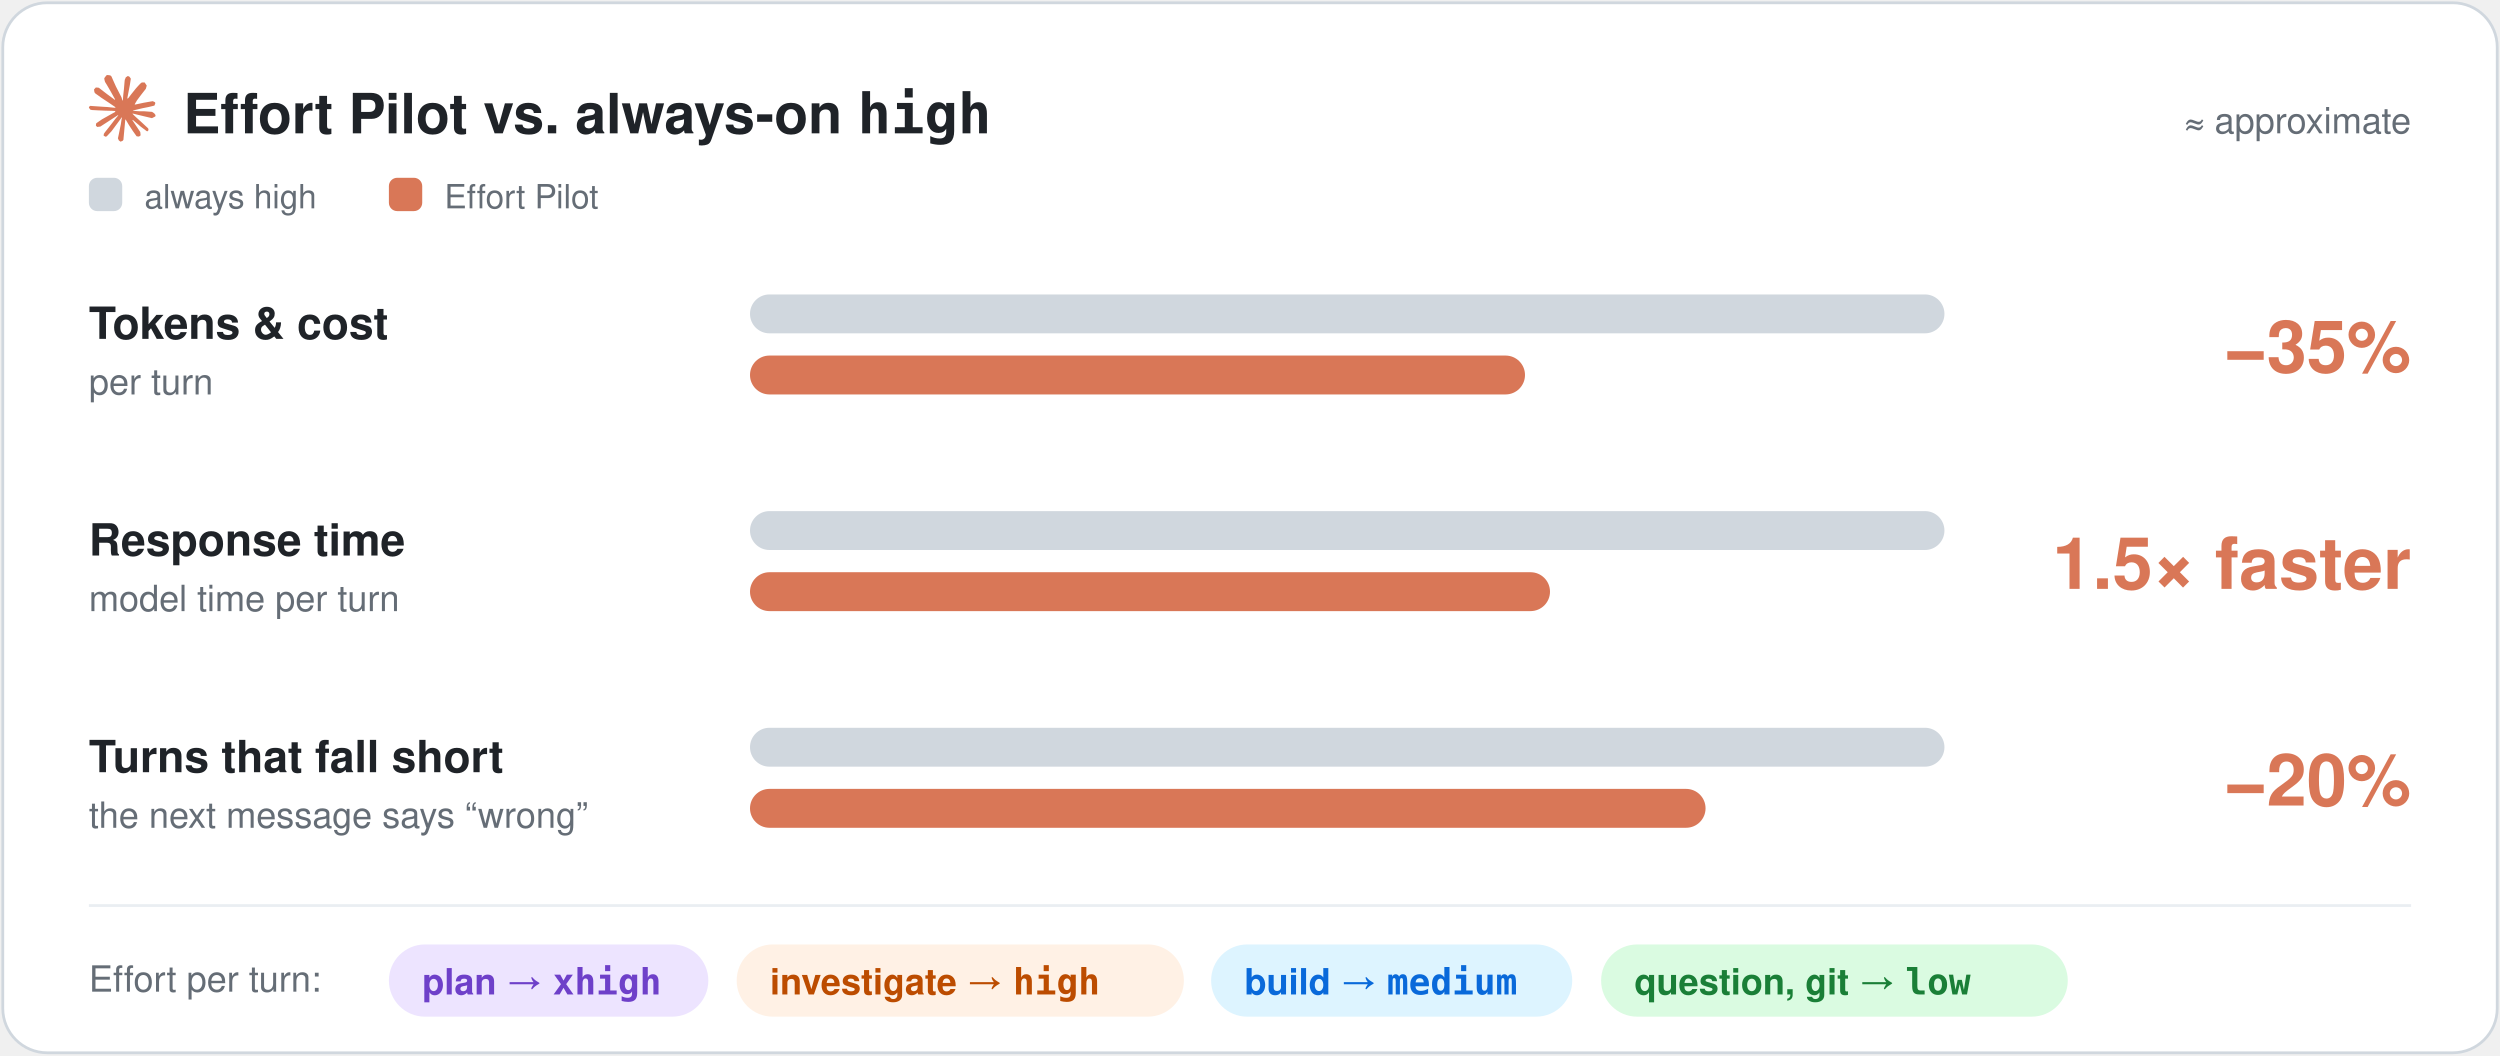
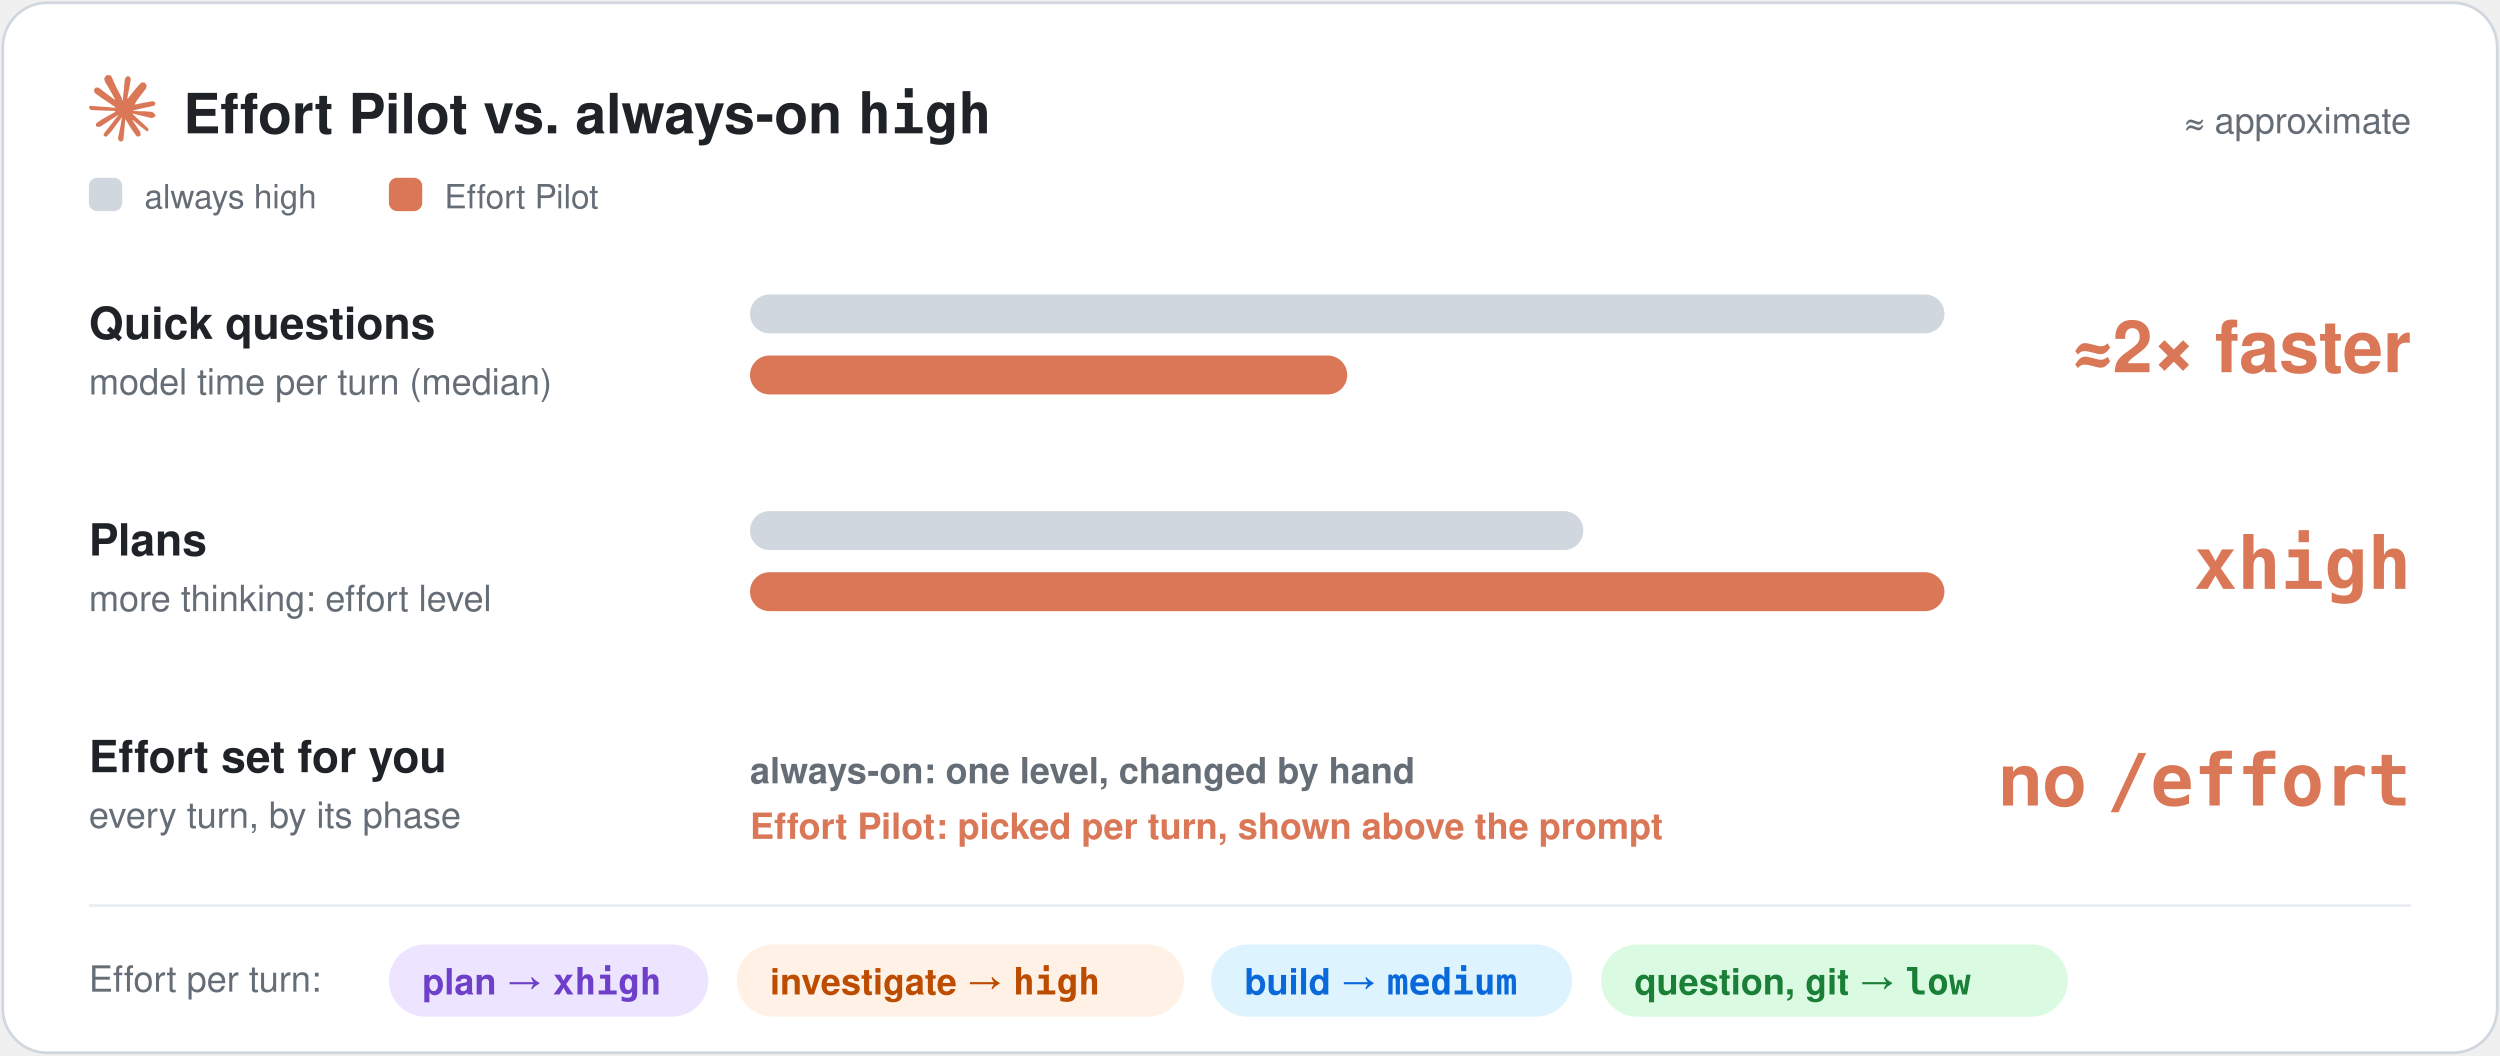
- <svg xmlns="http://www.w3.org/2000/svg" width="900" height="380" viewBox="0 0 900 380" role="img" aria-label="Effort Pilot versus always-on high effort: about 35% fewer tokens, 1.5 times faster responses, 20% fewer turns that fall short">
+ <svg xmlns="http://www.w3.org/2000/svg" width="900" height="380" viewBox="0 0 900 380" role="img" aria-label="Effort Pilot vs. always-on high: quick questions answered about twice as fast, plans thought through at xhigh, effort set every turn without /effort">
  <style>
    text { font-family: -apple-system, BlinkMacSystemFont, "Segoe UI", Helvetica, Arial, sans-serif; fill: #1f2328; }
    .h { font-size: 20px; font-weight: 700; } .s { font-size: 13px; fill: #656d76; } .l { font-size: 16px; font-weight: 600; }
    .k { font-size: 12px; fill: #656d76; } .v { font-size: 26px; font-weight: 800; fill: #d97757; }
    .p { font-size: 13px; font-weight: 600; } .mono { font-family: ui-monospace, SFMono-Regular, Menlo, monospace; }
    .bar { transform-box: fill-box; transform-origin: left; animation: grow 1.4s cubic-bezier(.2,.8,.2,1) both; }
    .d2 { animation-delay: .25s; } .d3 { animation-delay: .5s; }
    @keyframes grow { from { transform: scaleX(0); } to { transform: scaleX(1); } }
    @media (prefers-reduced-motion: reduce) { .bar { animation: none; } }
  </style>
  <rect x="1" y="1" width="898" height="378" rx="16" fill="#ffffff" stroke="#d0d7de" />
  <g transform="translate(32 27) scale(1.0)">
    <path fill="#D97757" d="m4.714 15.956 4.717-2.647.079-.231-.079-.128h-.231l-.789-.049-2.696-.073-2.337-.097-2.265-.121-.571-.121-.534-.704.055-.352.48-.322.686.061 1.518.103 2.277.158 1.651.097 2.447.255h.389l.055-.158-.134-.097-.103-.097L6.973 9.836l-2.55-1.688-1.336-.971-.723-.492-.364-.461-.158-1.008.656-.723.88.061.225.061.892.686 1.906 1.475 2.489 1.834.364.303.146-.103.018-.073-.164-.273-1.354-2.447-1.445-2.489-.643-1.032-.17-.619c-.061-.255-.103-.467-.103-.729L6.287.134 6.7 0l.996.134.419.364.619 1.415 1.002 2.228 1.554 3.03.455.898.243.832.091.255h.158v-.146l.128-1.706.237-2.095.231-2.696.079-.759.376-.911.747-.492.583.279.48.686-.067.443-.285 1.852-.559 2.902-.364 1.943h.212l.243-.243.984-1.305 1.651-2.064.729-.82.85-.905.546-.431h1.032l.759 1.129-.34 1.166-1.062 1.348-.88 1.141-1.263 1.7-.789 1.36.073.109.188-.018 2.853-.607 1.542-.279 1.84-.316.832.389.091.395-.328.807-1.967.486-2.307.461-3.436.814-.043.03.049.061 1.548.146.662.036h1.621l3.018.225.789.522.474.638-.079.486-1.214.619-1.639-.389-3.825-.911-1.311-.328h-.182v.109l1.093 1.069 2.003 1.809 2.507 2.331.128.577-.322.455-.34-.049-2.204-1.657-.85-.747-1.925-1.621h-.128v.17l.443.65 2.344 3.521.121 1.081-.17.352-.607.212-.668-.121-1.372-1.925L14.38 17.959l-1.141-1.943-.14.079-.674 7.255-.316.37-.729.279-.607-.461-.322-.747.322-1.475.389-1.925.316-1.53.285-1.9.17-.631-.012-.043-.14.018-1.433 1.967-2.18 2.945-1.724 1.846-.413.164-.716-.37.067-.662.401-.589 2.386-3.036 1.439-1.882.929-1.087-.006-.158h-.055l-6.338 4.116-1.129.146-.486-.455.061-.747.231-.243 1.906-1.311Z" />
  </g>
  <text x="66" y="48" class="h">Effort Pilot vs. always-on <tspan class="mono">high</tspan>
  </text>
  <text x="868" y="48" text-anchor="end" class="s">≈ approximate</text>
  <rect x="32" y="64" width="12" height="12" rx="3" fill="#d0d7de" />
  <text x="52" y="75" class="k">always high</text>
  <rect x="140" y="64" width="12" height="12" rx="3" fill="#d97757" />
  <text x="160" y="75" class="k">Effort Pilot</text>
-   <text x="32" y="122" class="l">Tokens &amp; cost</text>
-   <text x="32" y="142" class="s">per turn</text>
+   <text x="32" y="122" class="l">Quick questions</text>
+   <text x="32" y="142" class="s">model time per turn (median)</text>
  <rect x="270" y="106" width="430" height="14" rx="7" fill="#d0d7de" class="bar" />
-   <rect x="270" y="128" width="279" height="14" rx="7" fill="#d97757" class="bar" />
-   <text x="868" y="134" text-anchor="end" class="v">−35%</text>
-   <text x="32" y="200" class="l">Response time</text>
-   <text x="32" y="220" class="s">model time per turn</text>
-   <rect x="270" y="184" width="430" height="14" rx="7" fill="#d0d7de" class="bar d2" />
-   <rect x="270" y="206" width="288" height="14" rx="7" fill="#d97757" class="bar d2" />
-   <text x="868" y="212" text-anchor="end" class="v">1.5× faster</text>
-   <text x="32" y="278" class="l">Turns that fall short</text>
-   <text x="32" y="298" class="s">the next message says “wrong”</text>
-   <rect x="270" y="262" width="430" height="14" rx="7" fill="#d0d7de" class="bar d3" />
-   <rect x="270" y="284" width="344" height="14" rx="7" fill="#d97757" class="bar d3" />
-   <text x="868" y="290" text-anchor="end" class="v">−20%</text>
+   <rect x="270" y="128" width="215" height="14" rx="7" fill="#d97757" class="bar" />
+   <text x="868" y="134" text-anchor="end" class="v">≈2× faster</text>
+   <text x="32" y="200" class="l">Plans</text>
+   <text x="32" y="220" class="s">more thinking: effort level</text>
+   <rect x="270" y="184" width="300" height="14" rx="7" fill="#d0d7de" class="bar d2" />
+   <rect x="270" y="206" width="430" height="14" rx="7" fill="#d97757" class="bar d2" />
+   <text x="868" y="212" text-anchor="end" class="v mono">xhigh</text>
+   <text x="32" y="278" class="l">Effort set for you</text>
+   <text x="32" y="298" class="s">every turn, by its phase</text>
+   <text x="270" y="282" class="p" style="fill:#656d76">always-on: one level, changed by hand</text>
+   <text x="270" y="302" class="p" style="fill:#d97757">Effort Pilot: picked per turn, shown above the prompt</text>
+   <text x="868" y="290" text-anchor="end" class="v">no <tspan class="mono">/effort</tspan>
+   </text>
  <line x1="32" y1="326" x2="868" y2="326" stroke="#eaeef2" />
  <text x="32" y="357" class="s">Effort per turn:</text>
  <rect x="140" y="340" width="115" height="26" rx="13" fill="#ede4ff" />
  <text x="152" y="358" class="p" style="fill:#6e40c9">plan → <tspan class="mono">xhigh</tspan>
  </text>
  <rect x="265.2" y="340" width="161" height="26" rx="13" fill="#fff1e5" />
  <text x="277.2" y="358" class="p" style="fill:#bc4c00">investigate → <tspan class="mono">high</tspan>
  </text>
  <rect x="436.0" y="340" width="130" height="26" rx="13" fill="#ddf4ff" />
  <text x="448.0" y="358" class="p" style="fill:#0969da">build → <tspan class="mono">medium</tspan>
  </text>
  <rect x="576.4" y="340" width="168" height="26" rx="13" fill="#dafbe1" />
  <text x="588.4" y="358" class="p" style="fill:#1a7f37">question, git → <tspan class="mono">low</tspan>
  </text>
</svg>
